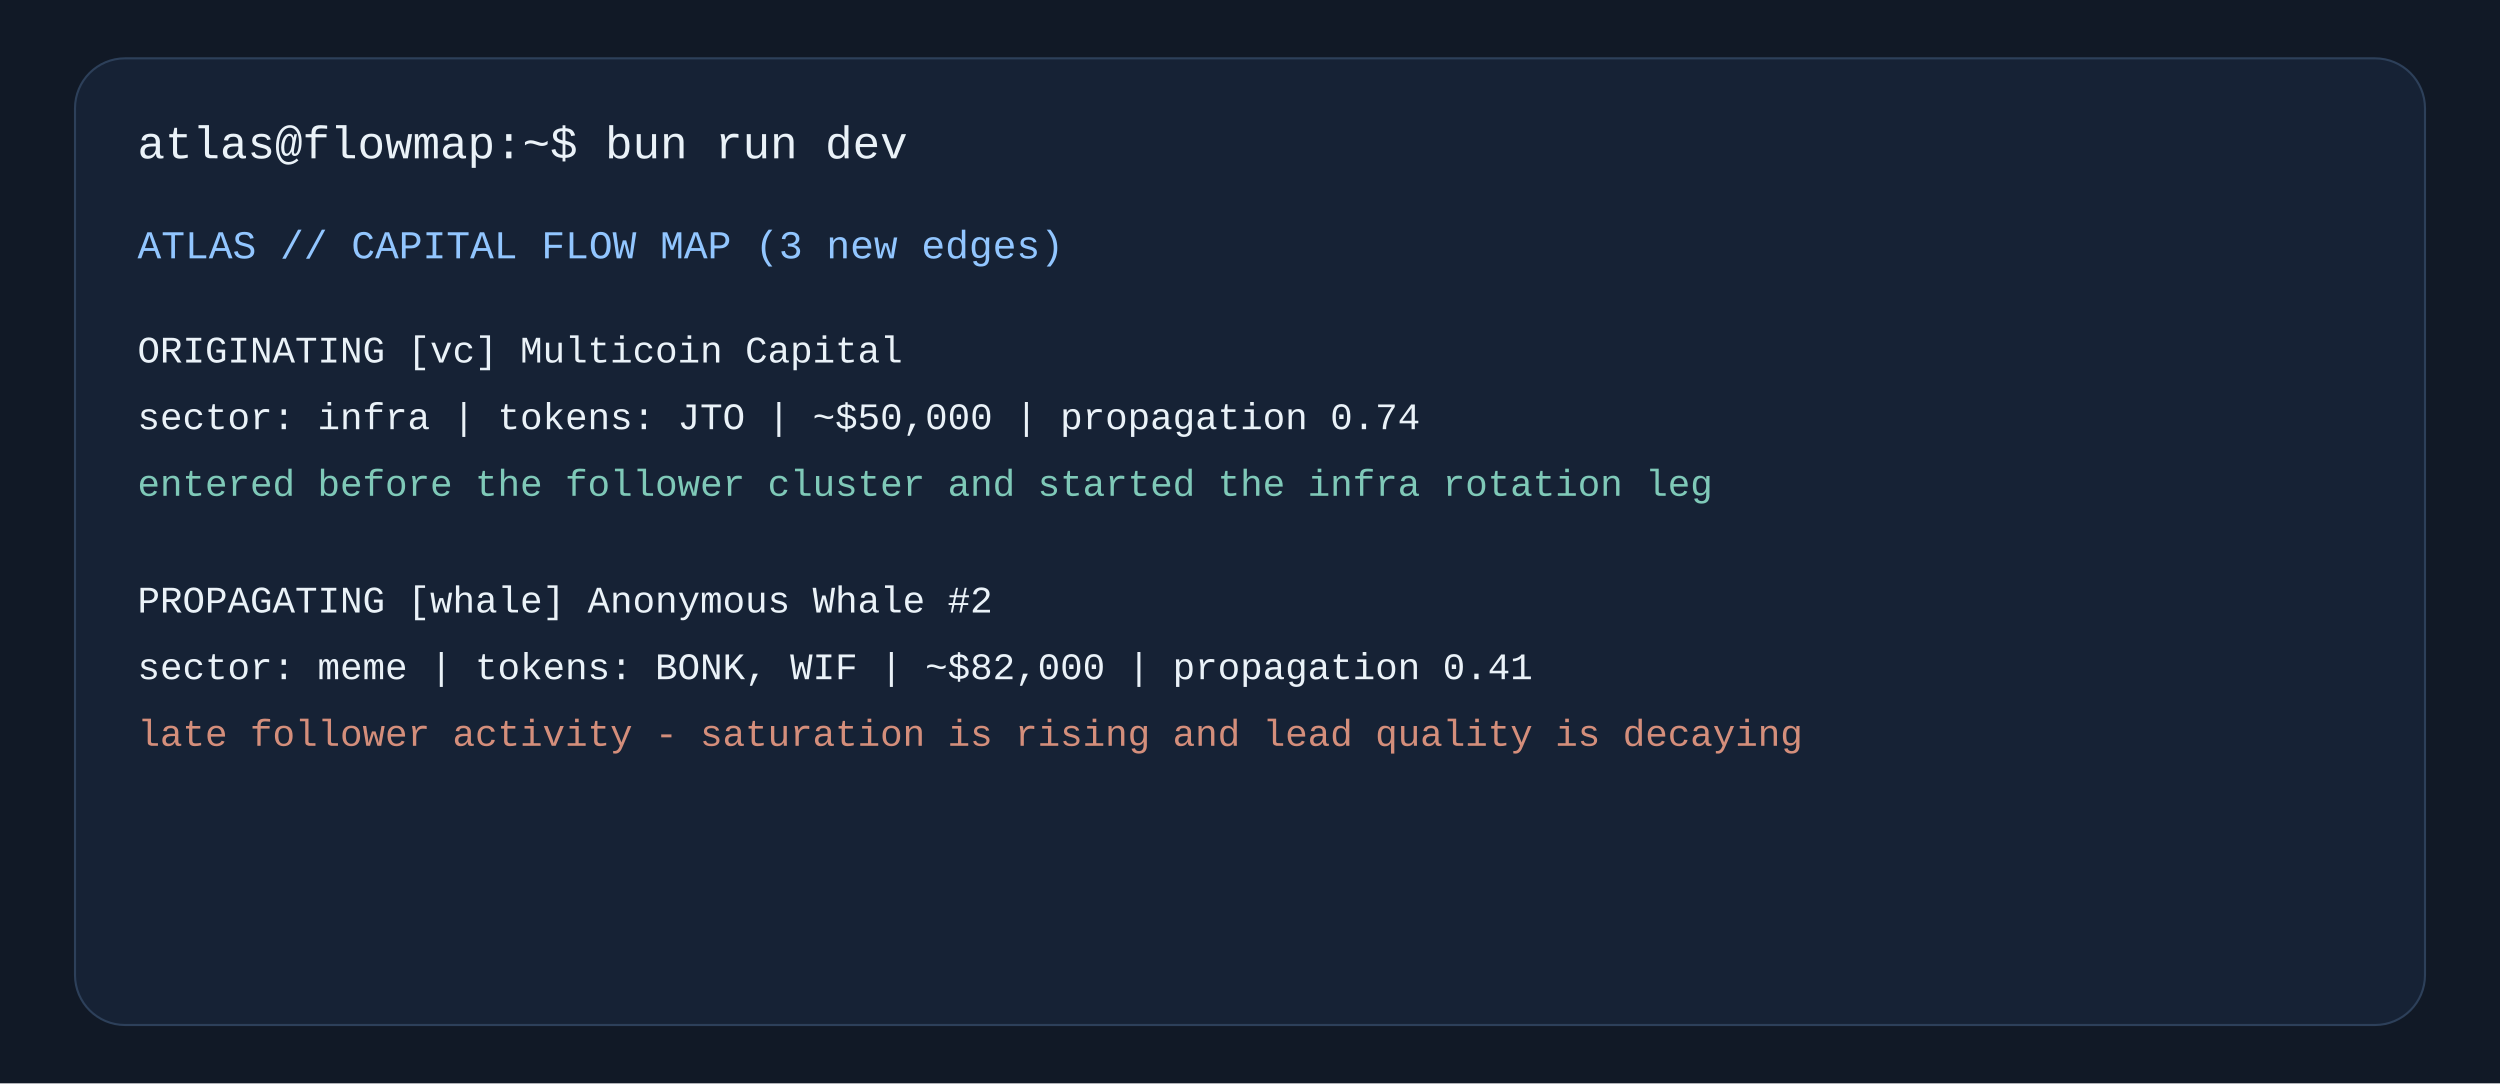
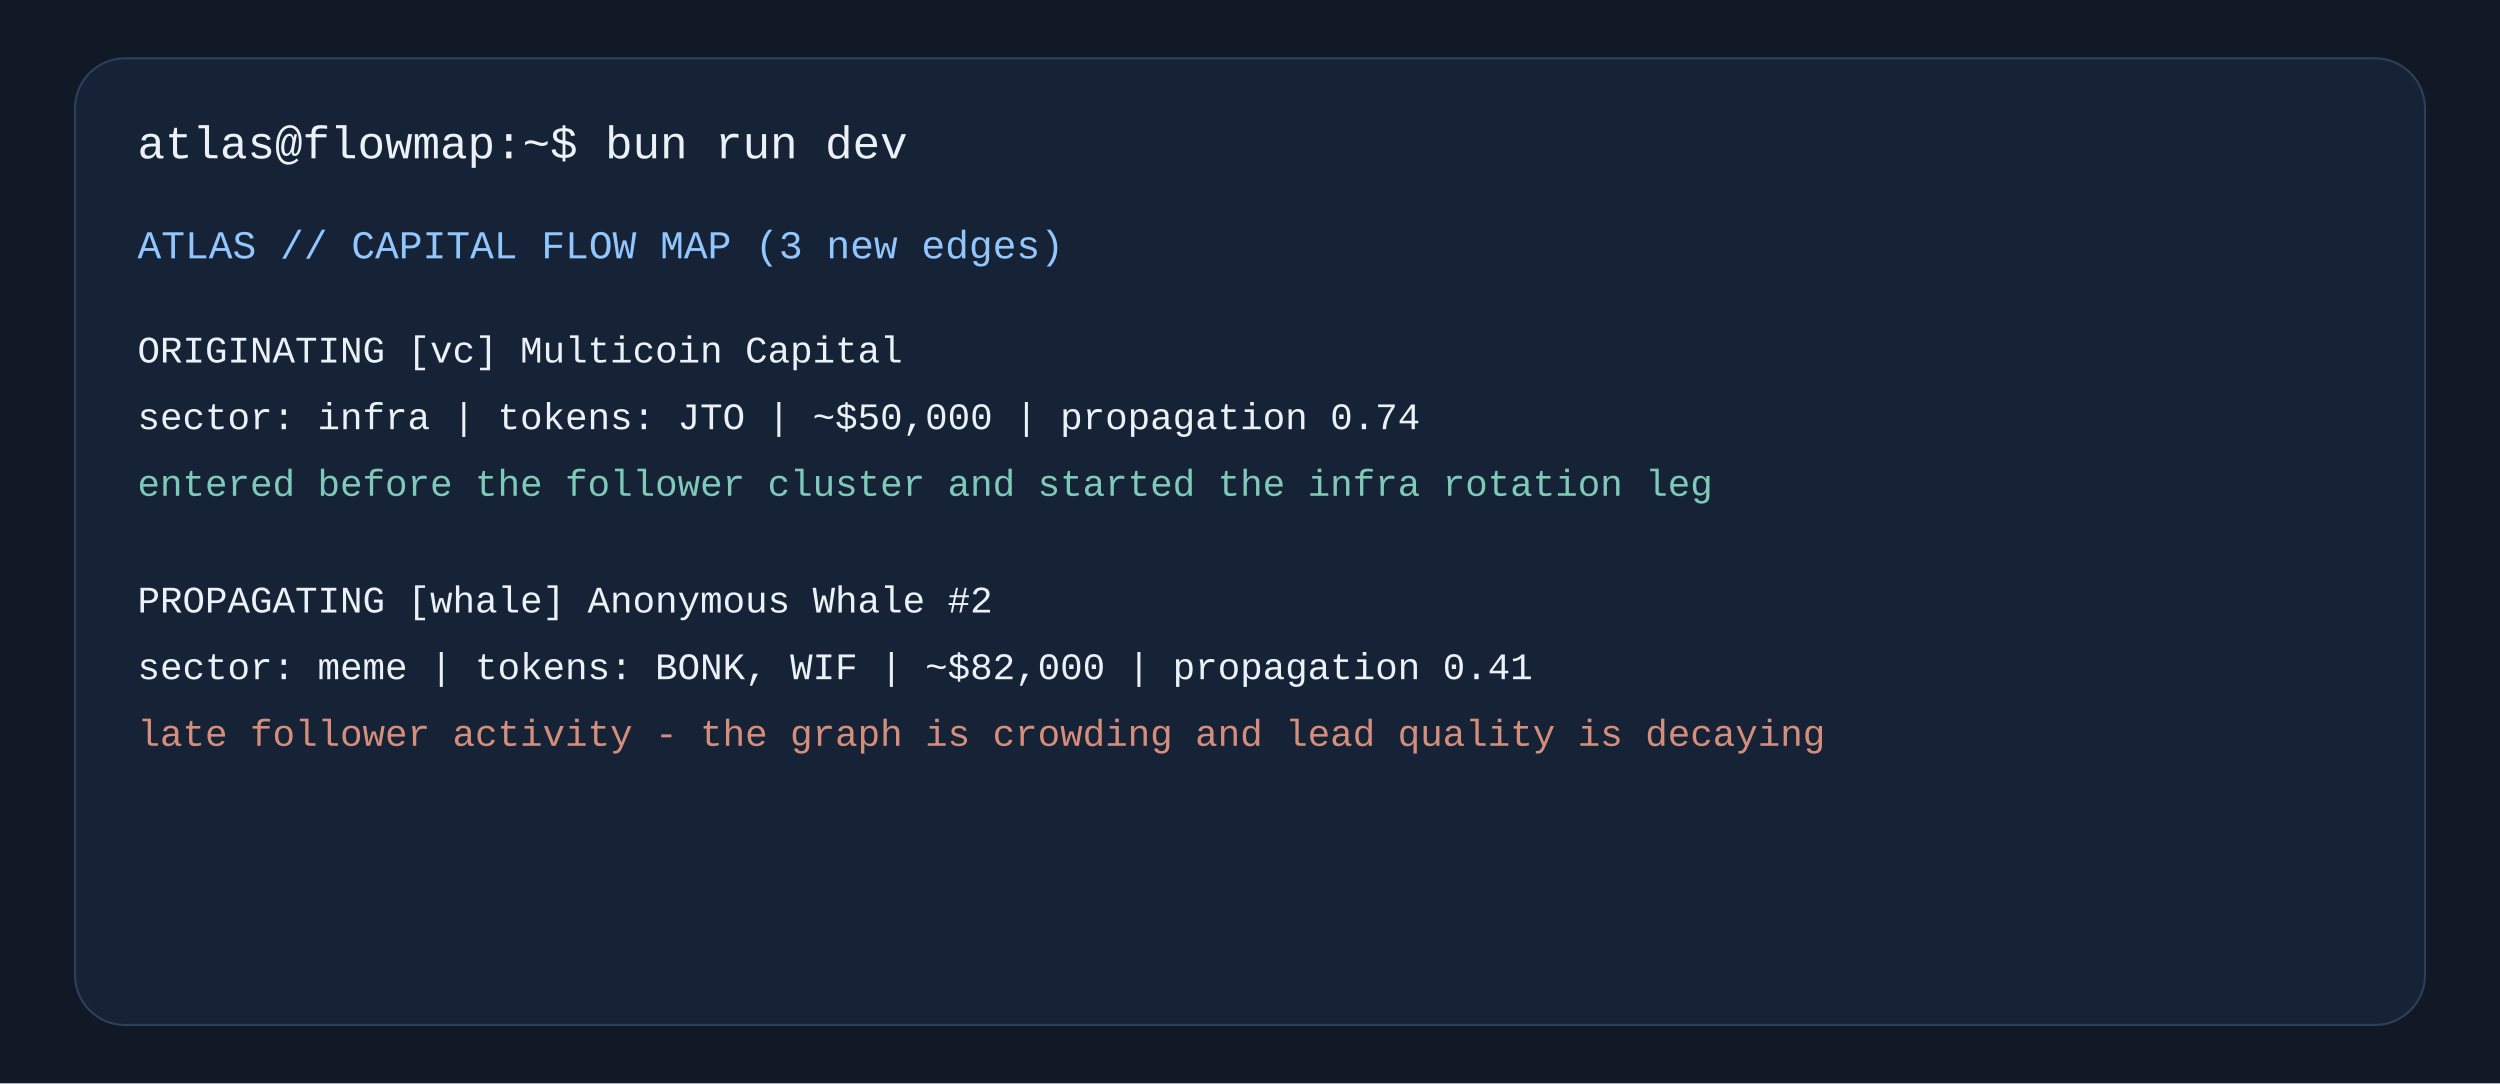
<svg xmlns="http://www.w3.org/2000/svg" viewBox="0 0 1200 520">
  <rect width="1200" height="520" fill="#111926" />
  <rect x="36" y="28" width="1128" height="464" rx="24" fill="#162235" stroke="#2d405a" />
  <text x="66" y="76" fill="#eaf2f8" font-size="22" font-family="Courier New">atlas@flowmap:~$ bun run dev</text>
  <text x="66" y="124" fill="#92c6ff" font-size="19" font-family="Courier New">ATLAS // CAPITAL FLOW MAP (3 new edges)</text>
  <text x="66" y="174" fill="#eaf2f8" font-size="18" font-family="Courier New">ORIGINATING [vc] Multicoin Capital</text>
  <text x="66" y="206" fill="#eaf2f8" font-size="18" font-family="Courier New">sector: infra | tokens: JTO | ~$50,000 | propagation 0.74</text>
  <text x="66" y="238" fill="#7fc9b8" font-size="18" font-family="Courier New">entered before the follower cluster and started the infra rotation leg</text>
  <text x="66" y="294" fill="#eaf2f8" font-size="18" font-family="Courier New">PROPAGATING [whale] Anonymous Whale #2</text>
  <text x="66" y="326" fill="#eaf2f8" font-size="18" font-family="Courier New">sector: meme | tokens: BONK, WIF | ~$82,000 | propagation 0.41</text>
-   <text x="66" y="358" fill="#d48e7b" font-size="18" font-family="Courier New">late follower activity - saturation is rising and lead quality is decaying</text>
+   <text x="66" y="358" fill="#d48e7b" font-size="18" font-family="Courier New">late follower activity - the graph is crowding and lead quality is decaying</text>
</svg>
